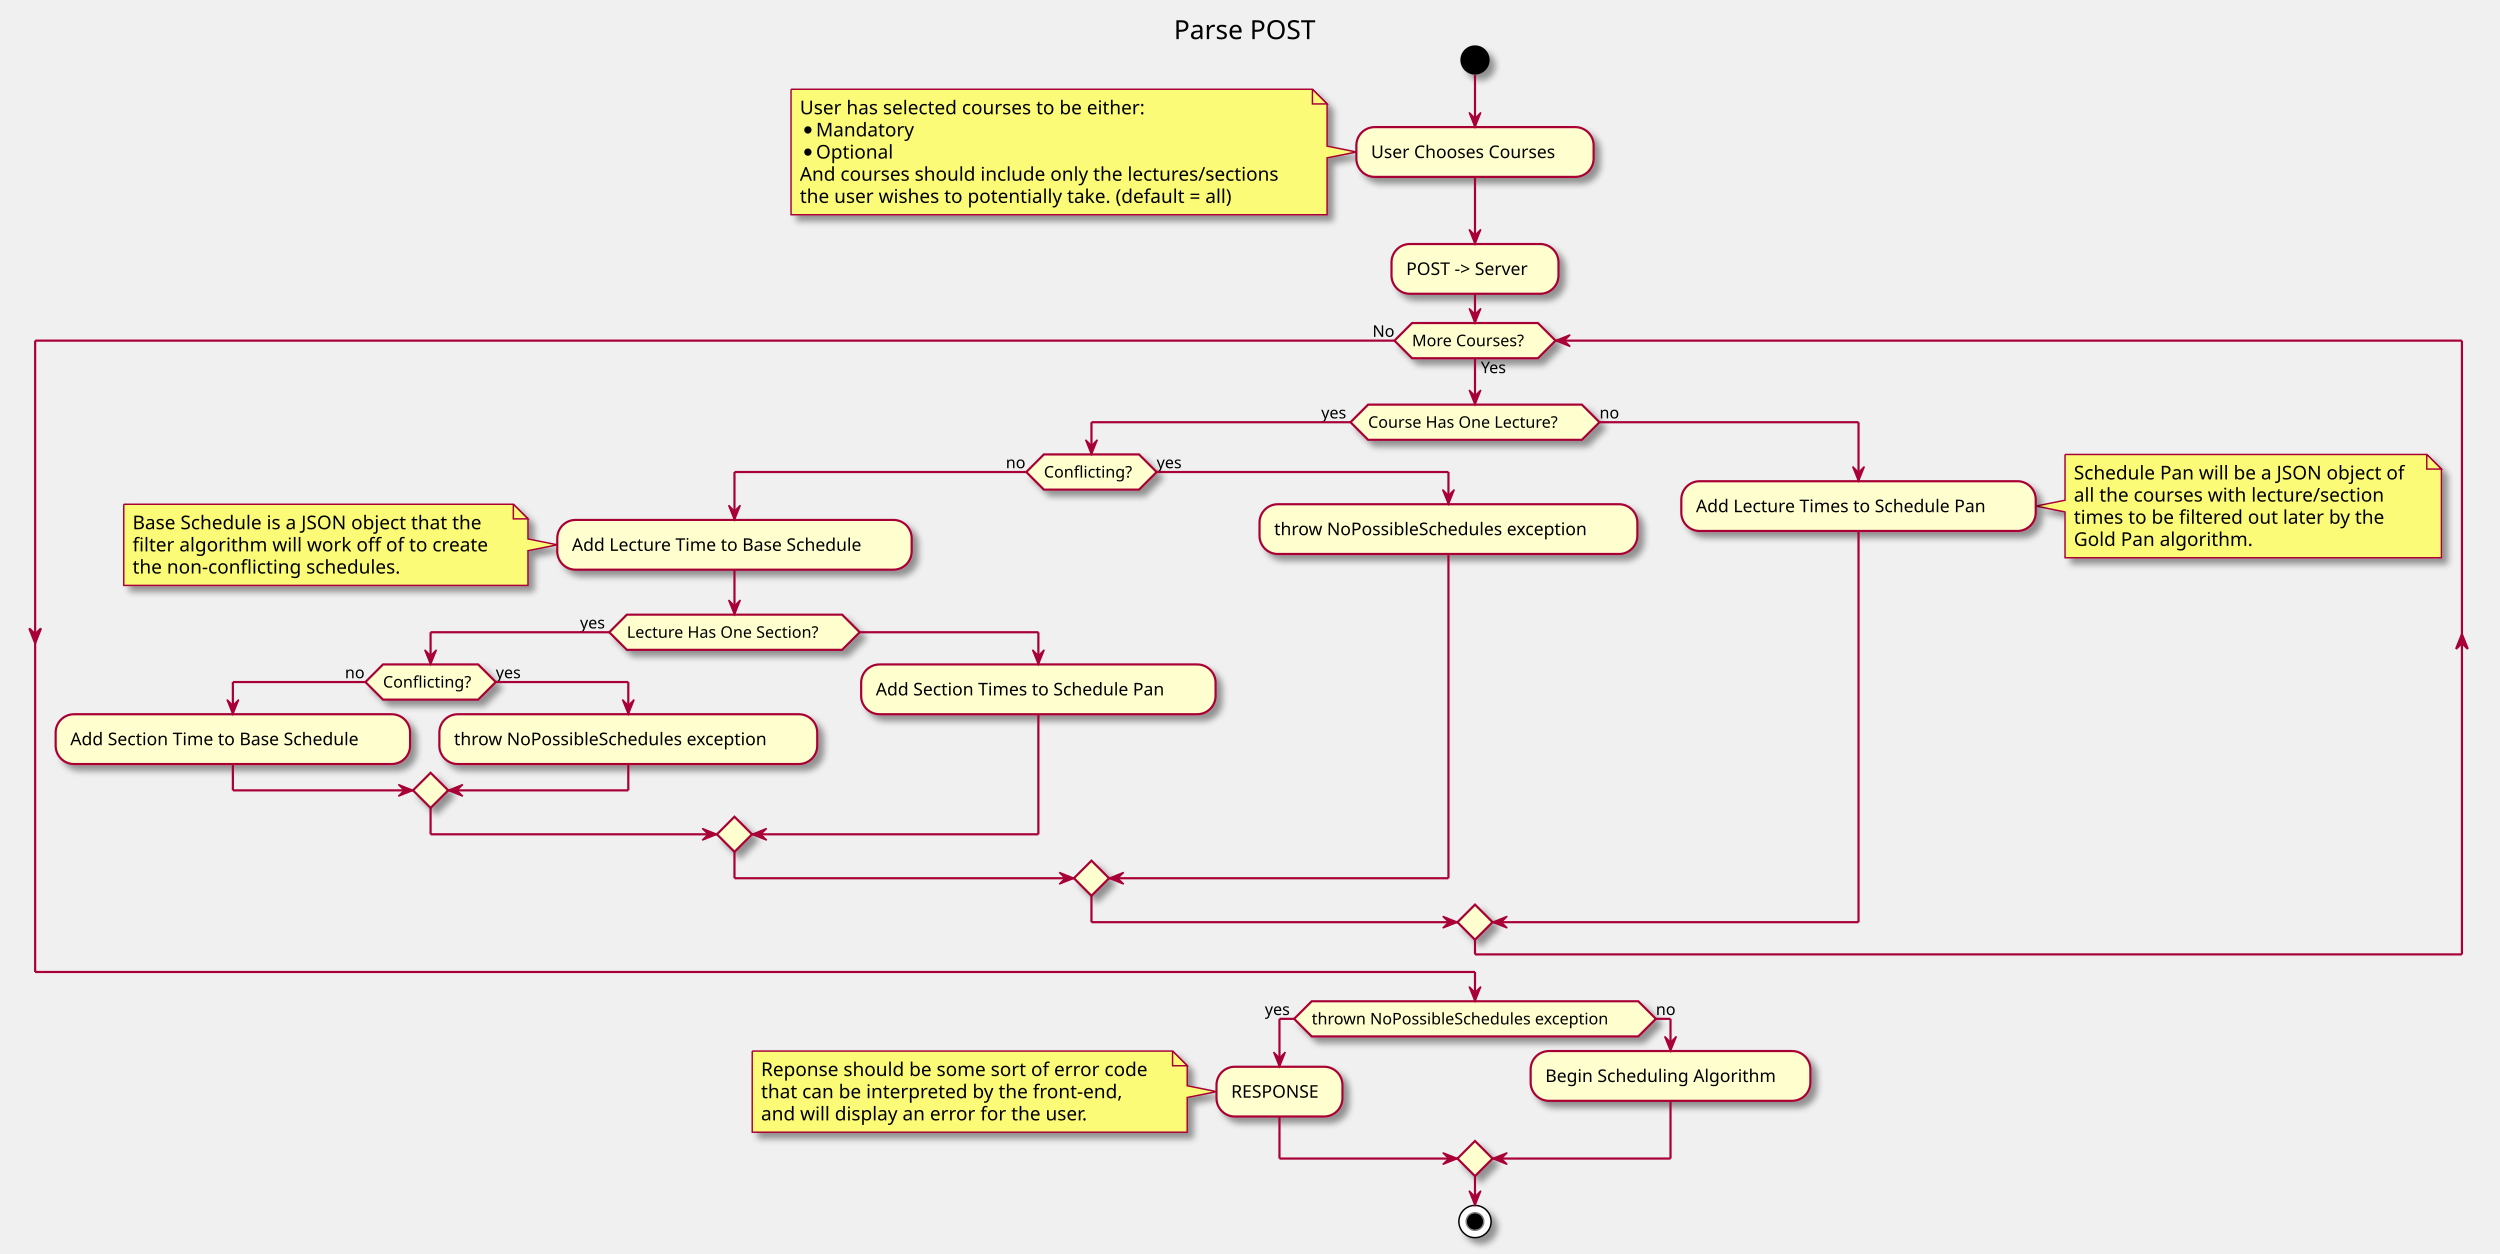
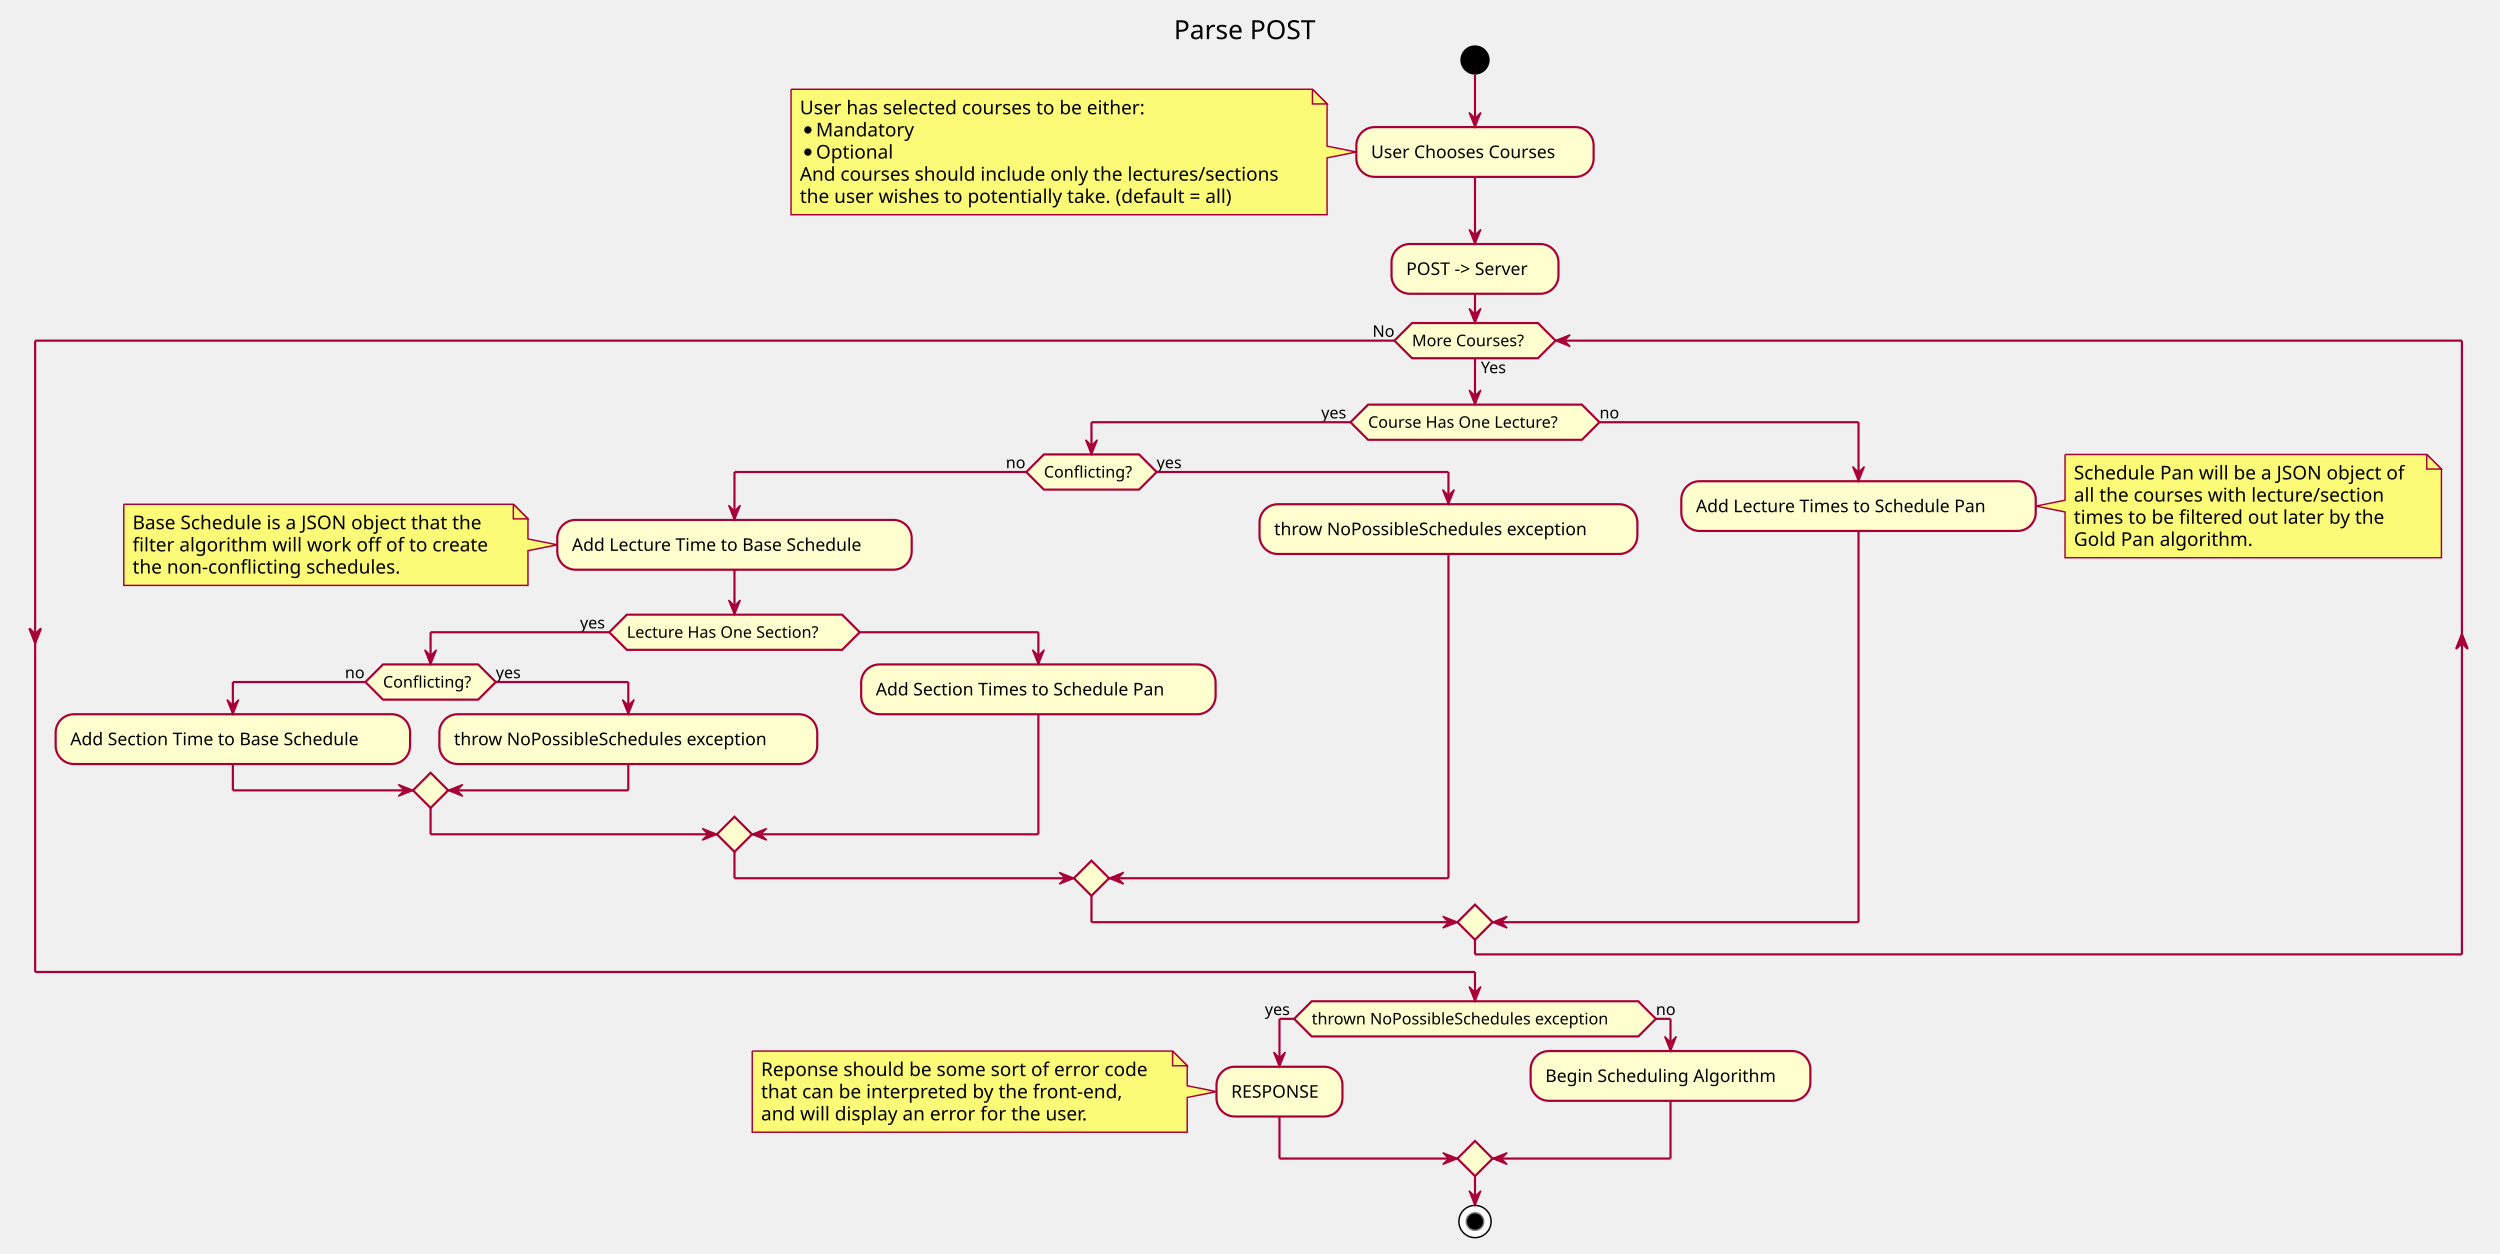
<svg xmlns="http://www.w3.org/2000/svg" contentScriptType="application/ecmascript" contentStyleType="text/css" height="856px" preserveAspectRatio="none" style="width:1707px;height:856px;" version="1.1" viewBox="0 0 1707 856" width="1707px" zoomAndPan="magnify">
  <defs>
-     <filter height="300%" id="f1vyyo55doxto8" width="300%" x="-1" y="-1">
+     <filter height="300%" lectureId="f1vyyo55doxto8" width="300%" x="-1" y="-1">
      <feGaussianBlur result="blurOut" stdDeviation="2.0" />
      <feColorMatrix in="blurOut" result="blurOut2" type="matrix" values="0 0 0 0 0 0 0 0 0 0 0 0 0 0 0 0 0 0 .4 0" />
      <feOffset dx="4.0" dy="4.0" in="blurOut2" result="blurOut3" />
      <feBlend in="SourceGraphic" in2="blurOut3" mode="normal" />
    </filter>
  </defs>
  <g>
    <text fill="#000000" font-family="sans-serif" font-size="18" lengthAdjust="spacingAndGlyphs" textLength="102" x="801.5" y="26.708">Parse POST</text>
    <ellipse cx="1007.125" cy="40.953" fill="#000000" filter="url(#f1vyyo55doxto8)" rx="10" ry="10" style="stroke: none; stroke-width: 1.0;" />
    <path d="M540.125,60.953 L540.125,146.617 A0,0 0 0 0 540.125,146.617 L906.125,146.617 A0,0 0 0 0 906.125,146.617 L906.125,107.785 L926.125,103.785 L906.125,99.785 L906.125,70.953 L896.125,60.953 L540.125,60.953 A0,0 0 0 0 540.125,60.953 " fill="#FBFB77" filter="url(#f1vyyo55doxto8)" style="stroke: #A80036; stroke-width: 1.0;" />
    <path d="M896.125,60.953 L896.125,70.953 L906.125,70.953 L896.125,60.953 " fill="#FBFB77" style="stroke: #A80036; stroke-width: 1.0;" />
    <text fill="#000000" font-family="sans-serif" font-size="13" lengthAdjust="spacingAndGlyphs" textLength="251" x="546.125" y="78.02">User has selected courses to be either:</text>
    <ellipse cx="551.625" cy="88.719" fill="#000000" rx="2.5" ry="2.5" style="stroke: #000000; stroke-width: 0.0;" />
    <text fill="#000000" font-family="sans-serif" font-size="13" lengthAdjust="spacingAndGlyphs" textLength="68" x="557.125" y="93.153">Mandatory</text>
    <ellipse cx="551.625" cy="103.852" fill="#000000" rx="2.5" ry="2.5" style="stroke: #000000; stroke-width: 0.0;" />
    <text fill="#000000" font-family="sans-serif" font-size="13" lengthAdjust="spacingAndGlyphs" textLength="53" x="557.125" y="108.286">Optional</text>
    <text fill="#000000" font-family="sans-serif" font-size="13" lengthAdjust="spacingAndGlyphs" textLength="341" x="546.125" y="123.418">And courses should include only the lectures/sections</text>
    <text fill="#000000" font-family="sans-serif" font-size="13" lengthAdjust="spacingAndGlyphs" textLength="313" x="546.125" y="138.551">the user wishes to potentially take. (default = all)</text>
    <rect fill="#FEFECE" filter="url(#f1vyyo55doxto8)" height="33.969" rx="12.5" ry="12.5" style="stroke: #A80036; stroke-width: 1.5;" width="162" x="926.125" y="86.801" />
    <text fill="#000000" font-family="sans-serif" font-size="12" lengthAdjust="spacingAndGlyphs" textLength="142" x="936.125" y="107.939">User Chooses Courses</text>
    <rect fill="#FEFECE" filter="url(#f1vyyo55doxto8)" height="33.969" rx="12.5" ry="12.5" style="stroke: #A80036; stroke-width: 1.5;" width="114" x="950.125" y="166.617" />
    <text fill="#000000" font-family="sans-serif" font-size="12" lengthAdjust="spacingAndGlyphs" textLength="94" x="960.125" y="187.756">POST -&gt; Server</text>
    <polygon fill="#FEFECE" filter="url(#f1vyyo55doxto8)" points="934.125,276.296,1080.125,276.296,1092.125,288.296,1080.125,300.296,934.125,300.296,922.125,288.296,934.125,276.296" style="stroke: #A80036; stroke-width: 1.5;" />
    <text fill="#000000" font-family="sans-serif" font-size="11" lengthAdjust="spacingAndGlyphs" textLength="146" x="934.125" y="292.104">Course Has One Lecture?</text>
    <text fill="#000000" font-family="sans-serif" font-size="11" lengthAdjust="spacingAndGlyphs" textLength="20" x="902.125" y="285.702">yes</text>
    <text fill="#000000" font-family="sans-serif" font-size="11" lengthAdjust="spacingAndGlyphs" textLength="14" x="1092.125" y="285.702">no</text>
    <polygon fill="#FEFECE" filter="url(#f1vyyo55doxto8)" points="712.75,310.296,777.75,310.296,789.75,322.296,777.75,334.296,712.75,334.296,700.75,322.296,712.75,310.296" style="stroke: #A80036; stroke-width: 1.5;" />
    <text fill="#000000" font-family="sans-serif" font-size="11" lengthAdjust="spacingAndGlyphs" textLength="65" x="712.75" y="326.104">Conflicting?</text>
    <text fill="#000000" font-family="sans-serif" font-size="11" lengthAdjust="spacingAndGlyphs" textLength="14" x="686.75" y="319.702">no</text>
    <text fill="#000000" font-family="sans-serif" font-size="11" lengthAdjust="spacingAndGlyphs" textLength="20" x="789.75" y="319.702">yes</text>
    <path d="M84.5,344.296 L84.5,399.695 A0,0 0 0 0 84.5,399.695 L360.5,399.695 A0,0 0 0 0 360.5,399.695 L360.5,375.996 L380.5,371.996 L360.5,367.996 L360.5,354.296 L350.5,344.296 L84.5,344.296 A0,0 0 0 0 84.5,344.296 " fill="#FBFB77" filter="url(#f1vyyo55doxto8)" style="stroke: #A80036; stroke-width: 1.0;" />
    <path d="M350.5,344.296 L350.5,354.296 L360.5,354.296 L350.5,344.296 " fill="#FBFB77" style="stroke: #A80036; stroke-width: 1.0;" />
    <text fill="#000000" font-family="sans-serif" font-size="13" lengthAdjust="spacingAndGlyphs" textLength="255" x="90.5" y="361.363">Base Schedule is a JSON object that the</text>
    <text fill="#000000" font-family="sans-serif" font-size="13" lengthAdjust="spacingAndGlyphs" textLength="246" x="90.5" y="376.496">filter algorithm will work off of to create</text>
    <text fill="#000000" font-family="sans-serif" font-size="13" lengthAdjust="spacingAndGlyphs" textLength="190" x="90.5" y="391.629">the non-conflicting schedules.</text>
    <rect fill="#FEFECE" filter="url(#f1vyyo55doxto8)" height="33.969" rx="12.5" ry="12.5" style="stroke: #A80036; stroke-width: 1.5;" width="242" x="380.5" y="355.011" />
    <text fill="#000000" font-family="sans-serif" font-size="12" lengthAdjust="spacingAndGlyphs" textLength="222" x="390.5" y="376.15">Add Lecture Time to Base Schedule</text>
    <polygon fill="#FEFECE" filter="url(#f1vyyo55doxto8)" points="428,419.695,575,419.695,587,431.695,575,443.695,428,443.695,416,431.695,428,419.695" style="stroke: #A80036; stroke-width: 1.5;" />
    <text fill="#000000" font-family="sans-serif" font-size="11" lengthAdjust="spacingAndGlyphs" textLength="147" x="428" y="435.503">Lecture Has One Section?</text>
    <text fill="#000000" font-family="sans-serif" font-size="11" lengthAdjust="spacingAndGlyphs" textLength="20" x="396" y="429.101">yes</text>
    <polygon fill="#FEFECE" filter="url(#f1vyyo55doxto8)" points="261.5,453.695,326.5,453.695,338.5,465.695,326.5,477.695,261.5,477.695,249.5,465.695,261.5,453.695" style="stroke: #A80036; stroke-width: 1.5;" />
    <text fill="#000000" font-family="sans-serif" font-size="11" lengthAdjust="spacingAndGlyphs" textLength="65" x="261.5" y="469.503">Conflicting?</text>
    <text fill="#000000" font-family="sans-serif" font-size="11" lengthAdjust="spacingAndGlyphs" textLength="14" x="235.5" y="463.101">no</text>
    <text fill="#000000" font-family="sans-serif" font-size="11" lengthAdjust="spacingAndGlyphs" textLength="20" x="338.5" y="463.101">yes</text>
    <rect fill="#FEFECE" filter="url(#f1vyyo55doxto8)" height="33.969" rx="12.5" ry="12.5" style="stroke: #A80036; stroke-width: 1.5;" width="242" x="38" y="487.695" />
    <text fill="#000000" font-family="sans-serif" font-size="12" lengthAdjust="spacingAndGlyphs" textLength="222" x="48" y="508.834">Add Section Time to Base Schedule</text>
    <rect fill="#FEFECE" filter="url(#f1vyyo55doxto8)" height="33.969" rx="12.5" ry="12.5" style="stroke: #A80036; stroke-width: 1.5;" width="258" x="300" y="487.695" />
    <text fill="#000000" font-family="sans-serif" font-size="12" lengthAdjust="spacingAndGlyphs" textLength="238" x="310" y="508.834">throw NoPossibleSchedules exception</text>
    <polygon fill="#FEFECE" filter="url(#f1vyyo55doxto8)" points="294,527.664,306,539.664,294,551.664,282,539.664,294,527.664" style="stroke: #A80036; stroke-width: 1.5;" />
    <rect fill="#FEFECE" filter="url(#f1vyyo55doxto8)" height="33.969" rx="12.5" ry="12.5" style="stroke: #A80036; stroke-width: 1.5;" width="242" x="588" y="453.695" />
    <text fill="#000000" font-family="sans-serif" font-size="12" lengthAdjust="spacingAndGlyphs" textLength="222" x="598" y="474.834">Add Section Times to Schedule Pan</text>
    <polygon fill="#FEFECE" filter="url(#f1vyyo55doxto8)" points="501.5,557.664,513.5,569.664,501.5,581.664,489.5,569.664,501.5,557.664" style="stroke: #A80036; stroke-width: 1.5;" />
    <rect fill="#FEFECE" filter="url(#f1vyyo55doxto8)" height="33.969" rx="12.5" ry="12.5" style="stroke: #A80036; stroke-width: 1.5;" width="258" x="860" y="344.296" />
    <text fill="#000000" font-family="sans-serif" font-size="12" lengthAdjust="spacingAndGlyphs" textLength="238" x="870" y="365.435">throw NoPossibleSchedules exception</text>
    <polygon fill="#FEFECE" filter="url(#f1vyyo55doxto8)" points="745.25,587.664,757.25,599.664,745.25,611.664,733.25,599.664,745.25,587.664" style="stroke: #A80036; stroke-width: 1.5;" />
    <path d="M1410,310.296 L1410,341.562 L1390,345.562 L1410,349.562 L1410,380.828 A0,0 0 0 0 1410,380.828 L1667,380.828 A0,0 0 0 0 1667,380.828 L1667,320.296 L1657,310.296 L1410,310.296 A0,0 0 0 0 1410,310.296 " fill="#FBFB77" filter="url(#f1vyyo55doxto8)" style="stroke: #A80036; stroke-width: 1.0;" />
    <path d="M1657,310.296 L1657,320.296 L1667,320.296 L1657,310.296 " fill="#FBFB77" style="stroke: #A80036; stroke-width: 1.0;" />
    <text fill="#000000" font-family="sans-serif" font-size="13" lengthAdjust="spacingAndGlyphs" textLength="236" x="1416" y="327.363">Schedule Pan will be a JSON object of</text>
    <text fill="#000000" font-family="sans-serif" font-size="13" lengthAdjust="spacingAndGlyphs" textLength="220" x="1416" y="342.496">all the courses with lecture/section</text>
    <text fill="#000000" font-family="sans-serif" font-size="13" lengthAdjust="spacingAndGlyphs" textLength="223" x="1416" y="357.629">times to be filtered out later by the</text>
    <text fill="#000000" font-family="sans-serif" font-size="13" lengthAdjust="spacingAndGlyphs" textLength="126" x="1416" y="372.762">Gold Pan algorithm.</text>
    <rect fill="#FEFECE" filter="url(#f1vyyo55doxto8)" height="33.969" rx="12.5" ry="12.5" style="stroke: #A80036; stroke-width: 1.5;" width="242" x="1148" y="328.578" />
    <text fill="#000000" font-family="sans-serif" font-size="12" lengthAdjust="spacingAndGlyphs" textLength="222" x="1158" y="349.716">Add Lecture Times to Schedule Pan</text>
    <polygon fill="#FEFECE" filter="url(#f1vyyo55doxto8)" points="1007.125,617.664,1019.125,629.664,1007.125,641.664,995.125,629.664,1007.125,617.664" style="stroke: #A80036; stroke-width: 1.5;" />
    <polygon fill="#FEFECE" filter="url(#f1vyyo55doxto8)" points="964.125,220.586,1050.125,220.586,1062.125,232.586,1050.125,244.586,964.125,244.586,952.125,232.586,964.125,220.586" style="stroke: #A80036; stroke-width: 1.5;" />
    <text fill="#000000" font-family="sans-serif" font-size="11" lengthAdjust="spacingAndGlyphs" textLength="21" x="1011.125" y="254.796">Yes</text>
    <text fill="#000000" font-family="sans-serif" font-size="11" lengthAdjust="spacingAndGlyphs" textLength="86" x="964.125" y="236.394">More Courses?</text>
    <text fill="#000000" font-family="sans-serif" font-size="11" lengthAdjust="spacingAndGlyphs" textLength="15" x="937.125" y="229.992">No</text>
    <polygon fill="#FEFECE" filter="url(#f1vyyo55doxto8)" points="895.625,683.664,1118.625,683.664,1130.625,695.664,1118.625,707.664,895.625,707.664,883.625,695.664,895.625,683.664" style="stroke: #A80036; stroke-width: 1.5;" />
    <text fill="#000000" font-family="sans-serif" font-size="11" lengthAdjust="spacingAndGlyphs" textLength="223" x="895.625" y="699.472">thrown NoPossibleSchedules exception</text>
    <text fill="#000000" font-family="sans-serif" font-size="11" lengthAdjust="spacingAndGlyphs" textLength="20" x="863.625" y="693.069">yes</text>
    <text fill="#000000" font-family="sans-serif" font-size="11" lengthAdjust="spacingAndGlyphs" textLength="14" x="1130.625" y="693.069">no</text>
    <path d="M513.625,717.664 L513.625,773.062 A0,0 0 0 0 513.625,773.062 L810.625,773.062 A0,0 0 0 0 810.625,773.062 L810.625,749.363 L830.625,745.363 L810.625,741.363 L810.625,727.664 L800.625,717.664 L513.625,717.664 A0,0 0 0 0 513.625,717.664 " fill="#FBFB77" filter="url(#f1vyyo55doxto8)" style="stroke: #A80036; stroke-width: 1.0;" />
    <path d="M800.625,717.664 L800.625,727.664 L810.625,727.664 L800.625,717.664 " fill="#FBFB77" style="stroke: #A80036; stroke-width: 1.0;" />
    <text fill="#000000" font-family="sans-serif" font-size="13" lengthAdjust="spacingAndGlyphs" textLength="276" x="519.625" y="734.731">Reponse should be some sort of error code</text>
    <text fill="#000000" font-family="sans-serif" font-size="13" lengthAdjust="spacingAndGlyphs" textLength="259" x="519.625" y="749.863">that can be interpreted by the front-end,</text>
    <text fill="#000000" font-family="sans-serif" font-size="13" lengthAdjust="spacingAndGlyphs" textLength="231" x="519.625" y="764.996">and will display an error for the user.</text>
    <rect fill="#FEFECE" filter="url(#f1vyyo55doxto8)" height="33.969" rx="12.5" ry="12.5" style="stroke: #A80036; stroke-width: 1.5;" width="86" x="830.625" y="728.378" />
    <text fill="#000000" font-family="sans-serif" font-size="12" lengthAdjust="spacingAndGlyphs" textLength="66" x="840.625" y="749.517">RESPONSE</text>
    <rect fill="#FEFECE" filter="url(#f1vyyo55doxto8)" height="33.969" rx="12.5" ry="12.5" style="stroke: #A80036; stroke-width: 1.5;" width="191" x="1045.125" y="717.664" />
    <text fill="#000000" font-family="sans-serif" font-size="12" lengthAdjust="spacingAndGlyphs" textLength="171" x="1055.125" y="738.802">Begin Scheduling Algorithm</text>
    <polygon fill="#FEFECE" filter="url(#f1vyyo55doxto8)" points="1007.125,779.062,1019.125,791.062,1007.125,803.062,995.125,791.062,1007.125,779.062" style="stroke: #A80036; stroke-width: 1.5;" />
    <ellipse cx="1007.125" cy="834.062" fill="#FFFFFF" filter="url(#f1vyyo55doxto8)" rx="11" ry="11" style="stroke: #000000; stroke-width: 1.0;" />
    <ellipse cx="1007.125" cy="834.062" fill="#000000" rx="6" ry="6" style="stroke: #7F7F7F; stroke-width: 1.0;" />
    <line style="stroke: #A80036; stroke-width: 1.5;" x1="1007.125" x2="1007.125" y1="50.953" y2="86.801" />
    <polygon fill="#A80036" points="1003.125,76.801,1007.125,86.801,1011.125,76.801,1007.125,80.801" style="stroke: #A80036; stroke-width: 1.0;" />
    <line style="stroke: #A80036; stroke-width: 1.5;" x1="1007.125" x2="1007.125" y1="120.769" y2="166.617" />
    <polygon fill="#A80036" points="1003.125,156.617,1007.125,166.617,1011.125,156.617,1007.125,160.617" style="stroke: #A80036; stroke-width: 1.0;" />
    <line style="stroke: #A80036; stroke-width: 1.5;" x1="249.5" x2="159" y1="465.695" y2="465.695" />
    <line style="stroke: #A80036; stroke-width: 1.5;" x1="159" x2="159" y1="465.695" y2="487.695" />
    <polygon fill="#A80036" points="155,477.695,159,487.695,163,477.695,159,481.695" style="stroke: #A80036; stroke-width: 1.0;" />
    <line style="stroke: #A80036; stroke-width: 1.5;" x1="338.5" x2="429" y1="465.695" y2="465.695" />
    <line style="stroke: #A80036; stroke-width: 1.5;" x1="429" x2="429" y1="465.695" y2="487.695" />
    <polygon fill="#A80036" points="425,477.695,429,487.695,433,477.695,429,481.695" style="stroke: #A80036; stroke-width: 1.0;" />
    <line style="stroke: #A80036; stroke-width: 1.5;" x1="159" x2="159" y1="521.664" y2="539.664" />
    <line style="stroke: #A80036; stroke-width: 1.5;" x1="159" x2="282" y1="539.664" y2="539.664" />
    <polygon fill="#A80036" points="272,535.664,282,539.664,272,543.664,276,539.664" style="stroke: #A80036; stroke-width: 1.0;" />
    <line style="stroke: #A80036; stroke-width: 1.5;" x1="429" x2="429" y1="521.664" y2="539.664" />
    <line style="stroke: #A80036; stroke-width: 1.5;" x1="429" x2="306" y1="539.664" y2="539.664" />
    <polygon fill="#A80036" points="316,535.664,306,539.664,316,543.664,312,539.664" style="stroke: #A80036; stroke-width: 1.0;" />
    <line style="stroke: #A80036; stroke-width: 1.5;" x1="416" x2="294" y1="431.695" y2="431.695" />
    <line style="stroke: #A80036; stroke-width: 1.5;" x1="294" x2="294" y1="431.695" y2="453.695" />
    <polygon fill="#A80036" points="290,443.695,294,453.695,298,443.695,294,447.695" style="stroke: #A80036; stroke-width: 1.0;" />
    <line style="stroke: #A80036; stroke-width: 1.5;" x1="587" x2="709" y1="431.695" y2="431.695" />
    <line style="stroke: #A80036; stroke-width: 1.5;" x1="709" x2="709" y1="431.695" y2="453.695" />
    <polygon fill="#A80036" points="705,443.695,709,453.695,713,443.695,709,447.695" style="stroke: #A80036; stroke-width: 1.0;" />
    <line style="stroke: #A80036; stroke-width: 1.5;" x1="294" x2="294" y1="551.664" y2="569.664" />
    <line style="stroke: #A80036; stroke-width: 1.5;" x1="294" x2="489.5" y1="569.664" y2="569.664" />
    <polygon fill="#A80036" points="479.5,565.664,489.5,569.664,479.5,573.664,483.5,569.664" style="stroke: #A80036; stroke-width: 1.0;" />
    <line style="stroke: #A80036; stroke-width: 1.5;" x1="709" x2="709" y1="487.664" y2="569.664" />
    <line style="stroke: #A80036; stroke-width: 1.5;" x1="709" x2="513.5" y1="569.664" y2="569.664" />
    <polygon fill="#A80036" points="523.5,565.664,513.5,569.664,523.5,573.664,519.5,569.664" style="stroke: #A80036; stroke-width: 1.0;" />
    <line style="stroke: #A80036; stroke-width: 1.5;" x1="501.5" x2="501.5" y1="388.98" y2="419.695" />
    <polygon fill="#A80036" points="497.5,409.695,501.5,419.695,505.5,409.695,501.5,413.695" style="stroke: #A80036; stroke-width: 1.0;" />
    <line style="stroke: #A80036; stroke-width: 1.5;" x1="700.75" x2="501.5" y1="322.296" y2="322.296" />
    <line style="stroke: #A80036; stroke-width: 1.5;" x1="501.5" x2="501.5" y1="322.296" y2="355.011" />
    <polygon fill="#A80036" points="497.5,345.011,501.5,355.011,505.5,345.011,501.5,349.011" style="stroke: #A80036; stroke-width: 1.0;" />
    <line style="stroke: #A80036; stroke-width: 1.5;" x1="789.75" x2="989" y1="322.296" y2="322.296" />
    <line style="stroke: #A80036; stroke-width: 1.5;" x1="989" x2="989" y1="322.296" y2="344.296" />
    <polygon fill="#A80036" points="985,334.296,989,344.296,993,334.296,989,338.296" style="stroke: #A80036; stroke-width: 1.0;" />
    <line style="stroke: #A80036; stroke-width: 1.5;" x1="501.5" x2="501.5" y1="581.664" y2="599.664" />
    <line style="stroke: #A80036; stroke-width: 1.5;" x1="501.5" x2="733.25" y1="599.664" y2="599.664" />
    <polygon fill="#A80036" points="723.25,595.664,733.25,599.664,723.25,603.664,727.25,599.664" style="stroke: #A80036; stroke-width: 1.0;" />
    <line style="stroke: #A80036; stroke-width: 1.5;" x1="989" x2="989" y1="378.265" y2="599.664" />
    <line style="stroke: #A80036; stroke-width: 1.5;" x1="989" x2="757.25" y1="599.664" y2="599.664" />
    <polygon fill="#A80036" points="767.25,595.664,757.25,599.664,767.25,603.664,763.25,599.664" style="stroke: #A80036; stroke-width: 1.0;" />
    <line style="stroke: #A80036; stroke-width: 1.5;" x1="922.125" x2="745.25" y1="288.296" y2="288.296" />
    <line style="stroke: #A80036; stroke-width: 1.5;" x1="745.25" x2="745.25" y1="288.296" y2="310.296" />
    <polygon fill="#A80036" points="741.25,300.296,745.25,310.296,749.25,300.296,745.25,304.296" style="stroke: #A80036; stroke-width: 1.0;" />
    <line style="stroke: #A80036; stroke-width: 1.5;" x1="1092.125" x2="1269" y1="288.296" y2="288.296" />
    <line style="stroke: #A80036; stroke-width: 1.5;" x1="1269" x2="1269" y1="288.296" y2="328.578" />
    <polygon fill="#A80036" points="1265,318.578,1269,328.578,1273,318.578,1269,322.578" style="stroke: #A80036; stroke-width: 1.0;" />
    <line style="stroke: #A80036; stroke-width: 1.5;" x1="745.25" x2="745.25" y1="611.664" y2="629.664" />
    <line style="stroke: #A80036; stroke-width: 1.5;" x1="745.25" x2="995.125" y1="629.664" y2="629.664" />
    <polygon fill="#A80036" points="985.125,625.664,995.125,629.664,985.125,633.664,989.125,629.664" style="stroke: #A80036; stroke-width: 1.0;" />
    <line style="stroke: #A80036; stroke-width: 1.5;" x1="1269" x2="1269" y1="362.546" y2="629.664" />
    <line style="stroke: #A80036; stroke-width: 1.5;" x1="1269" x2="1019.125" y1="629.664" y2="629.664" />
    <polygon fill="#A80036" points="1029.125,625.664,1019.125,629.664,1029.125,633.664,1025.125,629.664" style="stroke: #A80036; stroke-width: 1.0;" />
    <line style="stroke: #A80036; stroke-width: 1.5;" x1="1007.125" x2="1007.125" y1="244.586" y2="276.296" />
    <polygon fill="#A80036" points="1003.125,266.296,1007.125,276.296,1011.125,266.296,1007.125,270.296" style="stroke: #A80036; stroke-width: 1.0;" />
    <line style="stroke: #A80036; stroke-width: 1.5;" x1="1007.125" x2="1007.125" y1="641.664" y2="651.664" />
    <line style="stroke: #A80036; stroke-width: 1.5;" x1="1007.125" x2="1681" y1="651.664" y2="651.664" />
    <polygon fill="#A80036" points="1677,443.078,1681,433.078,1685,443.078,1681,439.078" style="stroke: #A80036; stroke-width: 1.5;" />
    <line style="stroke: #A80036; stroke-width: 1.5;" x1="1681" x2="1681" y1="232.586" y2="651.664" />
    <line style="stroke: #A80036; stroke-width: 1.5;" x1="1681" x2="1062.125" y1="232.586" y2="232.586" />
    <polygon fill="#A80036" points="1072.125,228.586,1062.125,232.586,1072.125,236.586,1068.125,232.586" style="stroke: #A80036; stroke-width: 1.0;" />
    <line style="stroke: #A80036; stroke-width: 1.5;" x1="952.125" x2="24" y1="232.586" y2="232.586" />
    <polygon fill="#A80036" points="20,429.078,24,439.078,28,429.078,24,433.078" style="stroke: #A80036; stroke-width: 1.5;" />
    <line style="stroke: #A80036; stroke-width: 1.5;" x1="24" x2="24" y1="232.586" y2="663.664" />
    <line style="stroke: #A80036; stroke-width: 1.5;" x1="24" x2="1007.125" y1="663.664" y2="663.664" />
    <line style="stroke: #A80036; stroke-width: 1.5;" x1="1007.125" x2="1007.125" y1="663.664" y2="683.664" />
    <polygon fill="#A80036" points="1003.125,673.664,1007.125,683.664,1011.125,673.664,1007.125,677.664" style="stroke: #A80036; stroke-width: 1.0;" />
    <line style="stroke: #A80036; stroke-width: 1.5;" x1="1007.125" x2="1007.125" y1="200.586" y2="220.586" />
    <polygon fill="#A80036" points="1003.125,210.586,1007.125,220.586,1011.125,210.586,1007.125,214.586" style="stroke: #A80036; stroke-width: 1.0;" />
    <line style="stroke: #A80036; stroke-width: 1.5;" x1="883.625" x2="873.625" y1="695.664" y2="695.664" />
    <line style="stroke: #A80036; stroke-width: 1.5;" x1="873.625" x2="873.625" y1="695.664" y2="728.378" />
    <polygon fill="#A80036" points="869.625,718.378,873.625,728.378,877.625,718.378,873.625,722.378" style="stroke: #A80036; stroke-width: 1.0;" />
    <line style="stroke: #A80036; stroke-width: 1.5;" x1="1130.625" x2="1140.625" y1="695.664" y2="695.664" />
    <line style="stroke: #A80036; stroke-width: 1.5;" x1="1140.625" x2="1140.625" y1="695.664" y2="717.664" />
    <polygon fill="#A80036" points="1136.625,707.664,1140.625,717.664,1144.625,707.664,1140.625,711.664" style="stroke: #A80036; stroke-width: 1.0;" />
    <line style="stroke: #A80036; stroke-width: 1.5;" x1="873.625" x2="873.625" y1="762.347" y2="791.062" />
    <line style="stroke: #A80036; stroke-width: 1.5;" x1="873.625" x2="995.125" y1="791.062" y2="791.062" />
    <polygon fill="#A80036" points="985.125,787.062,995.125,791.062,985.125,795.062,989.125,791.062" style="stroke: #A80036; stroke-width: 1.0;" />
    <line style="stroke: #A80036; stroke-width: 1.5;" x1="1140.625" x2="1140.625" y1="751.632" y2="791.062" />
    <line style="stroke: #A80036; stroke-width: 1.5;" x1="1140.625" x2="1019.125" y1="791.062" y2="791.062" />
    <polygon fill="#A80036" points="1029.125,787.062,1019.125,791.062,1029.125,795.062,1025.125,791.062" style="stroke: #A80036; stroke-width: 1.0;" />
    <line style="stroke: #A80036; stroke-width: 1.5;" x1="1007.125" x2="1007.125" y1="803.062" y2="823.062" />
    <polygon fill="#A80036" points="1003.125,813.062,1007.125,823.062,1011.125,813.062,1007.125,817.062" style="stroke: #A80036; stroke-width: 1.0;" />
  </g>
</svg>
